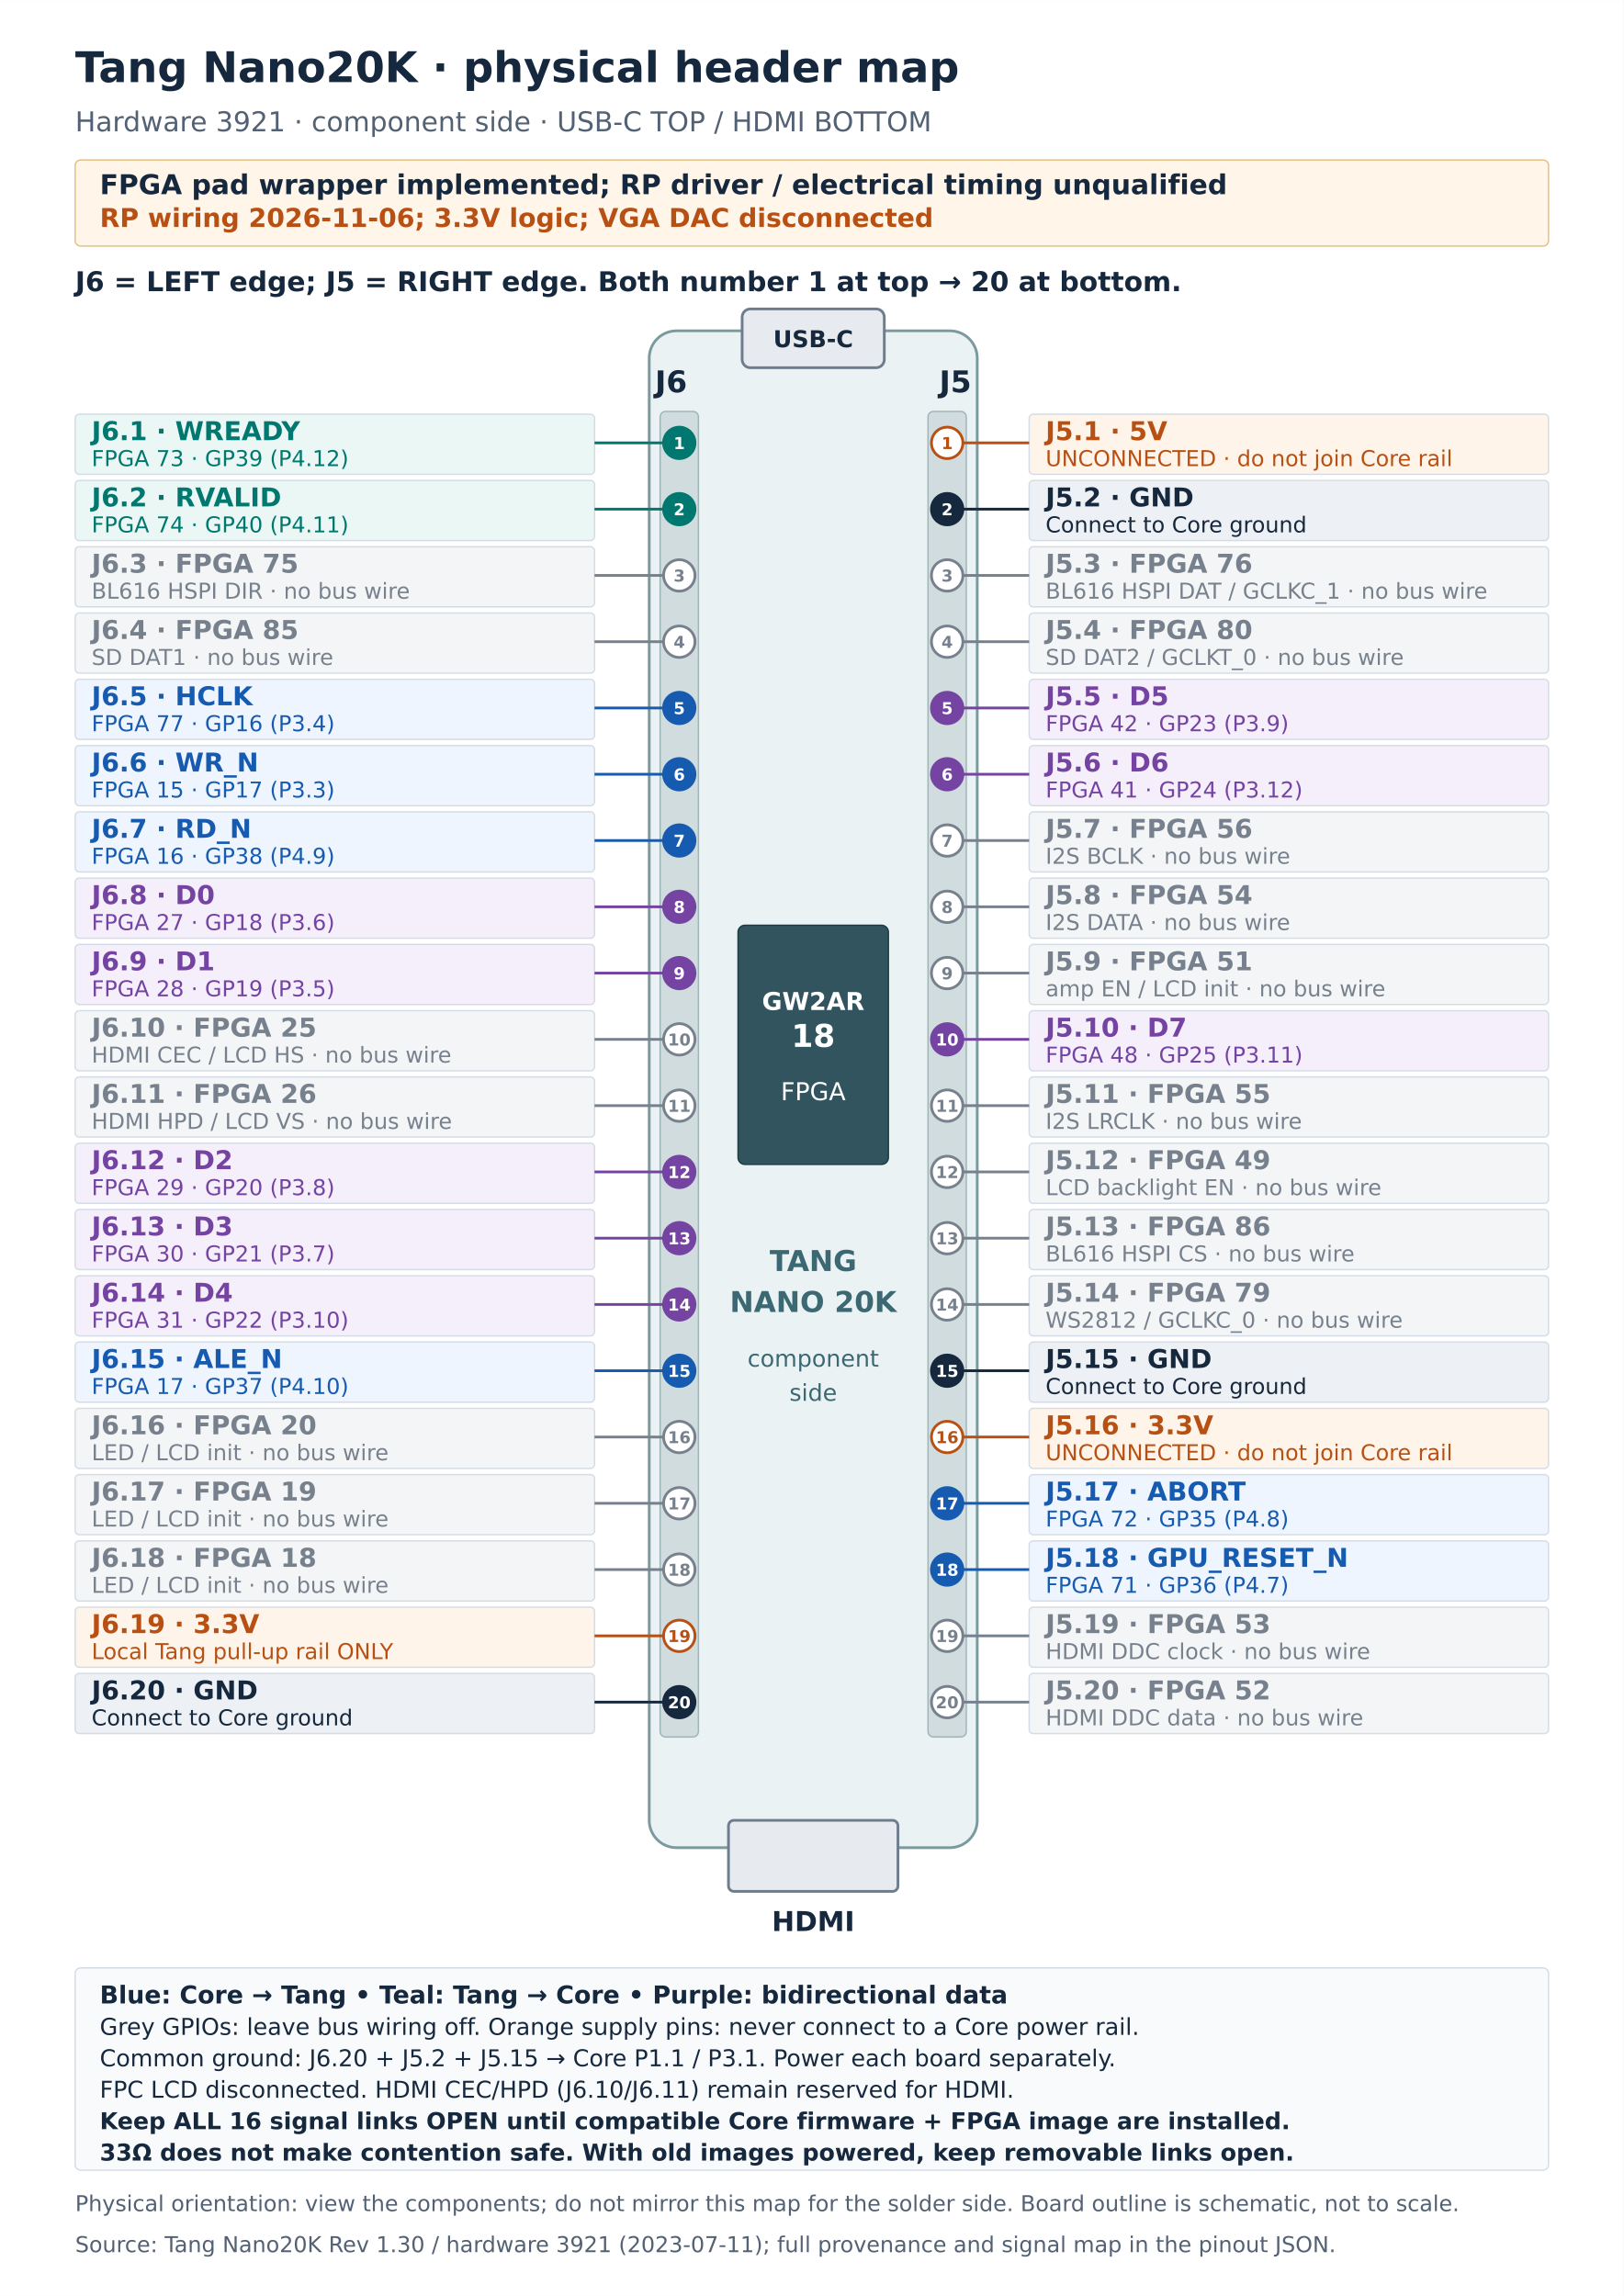
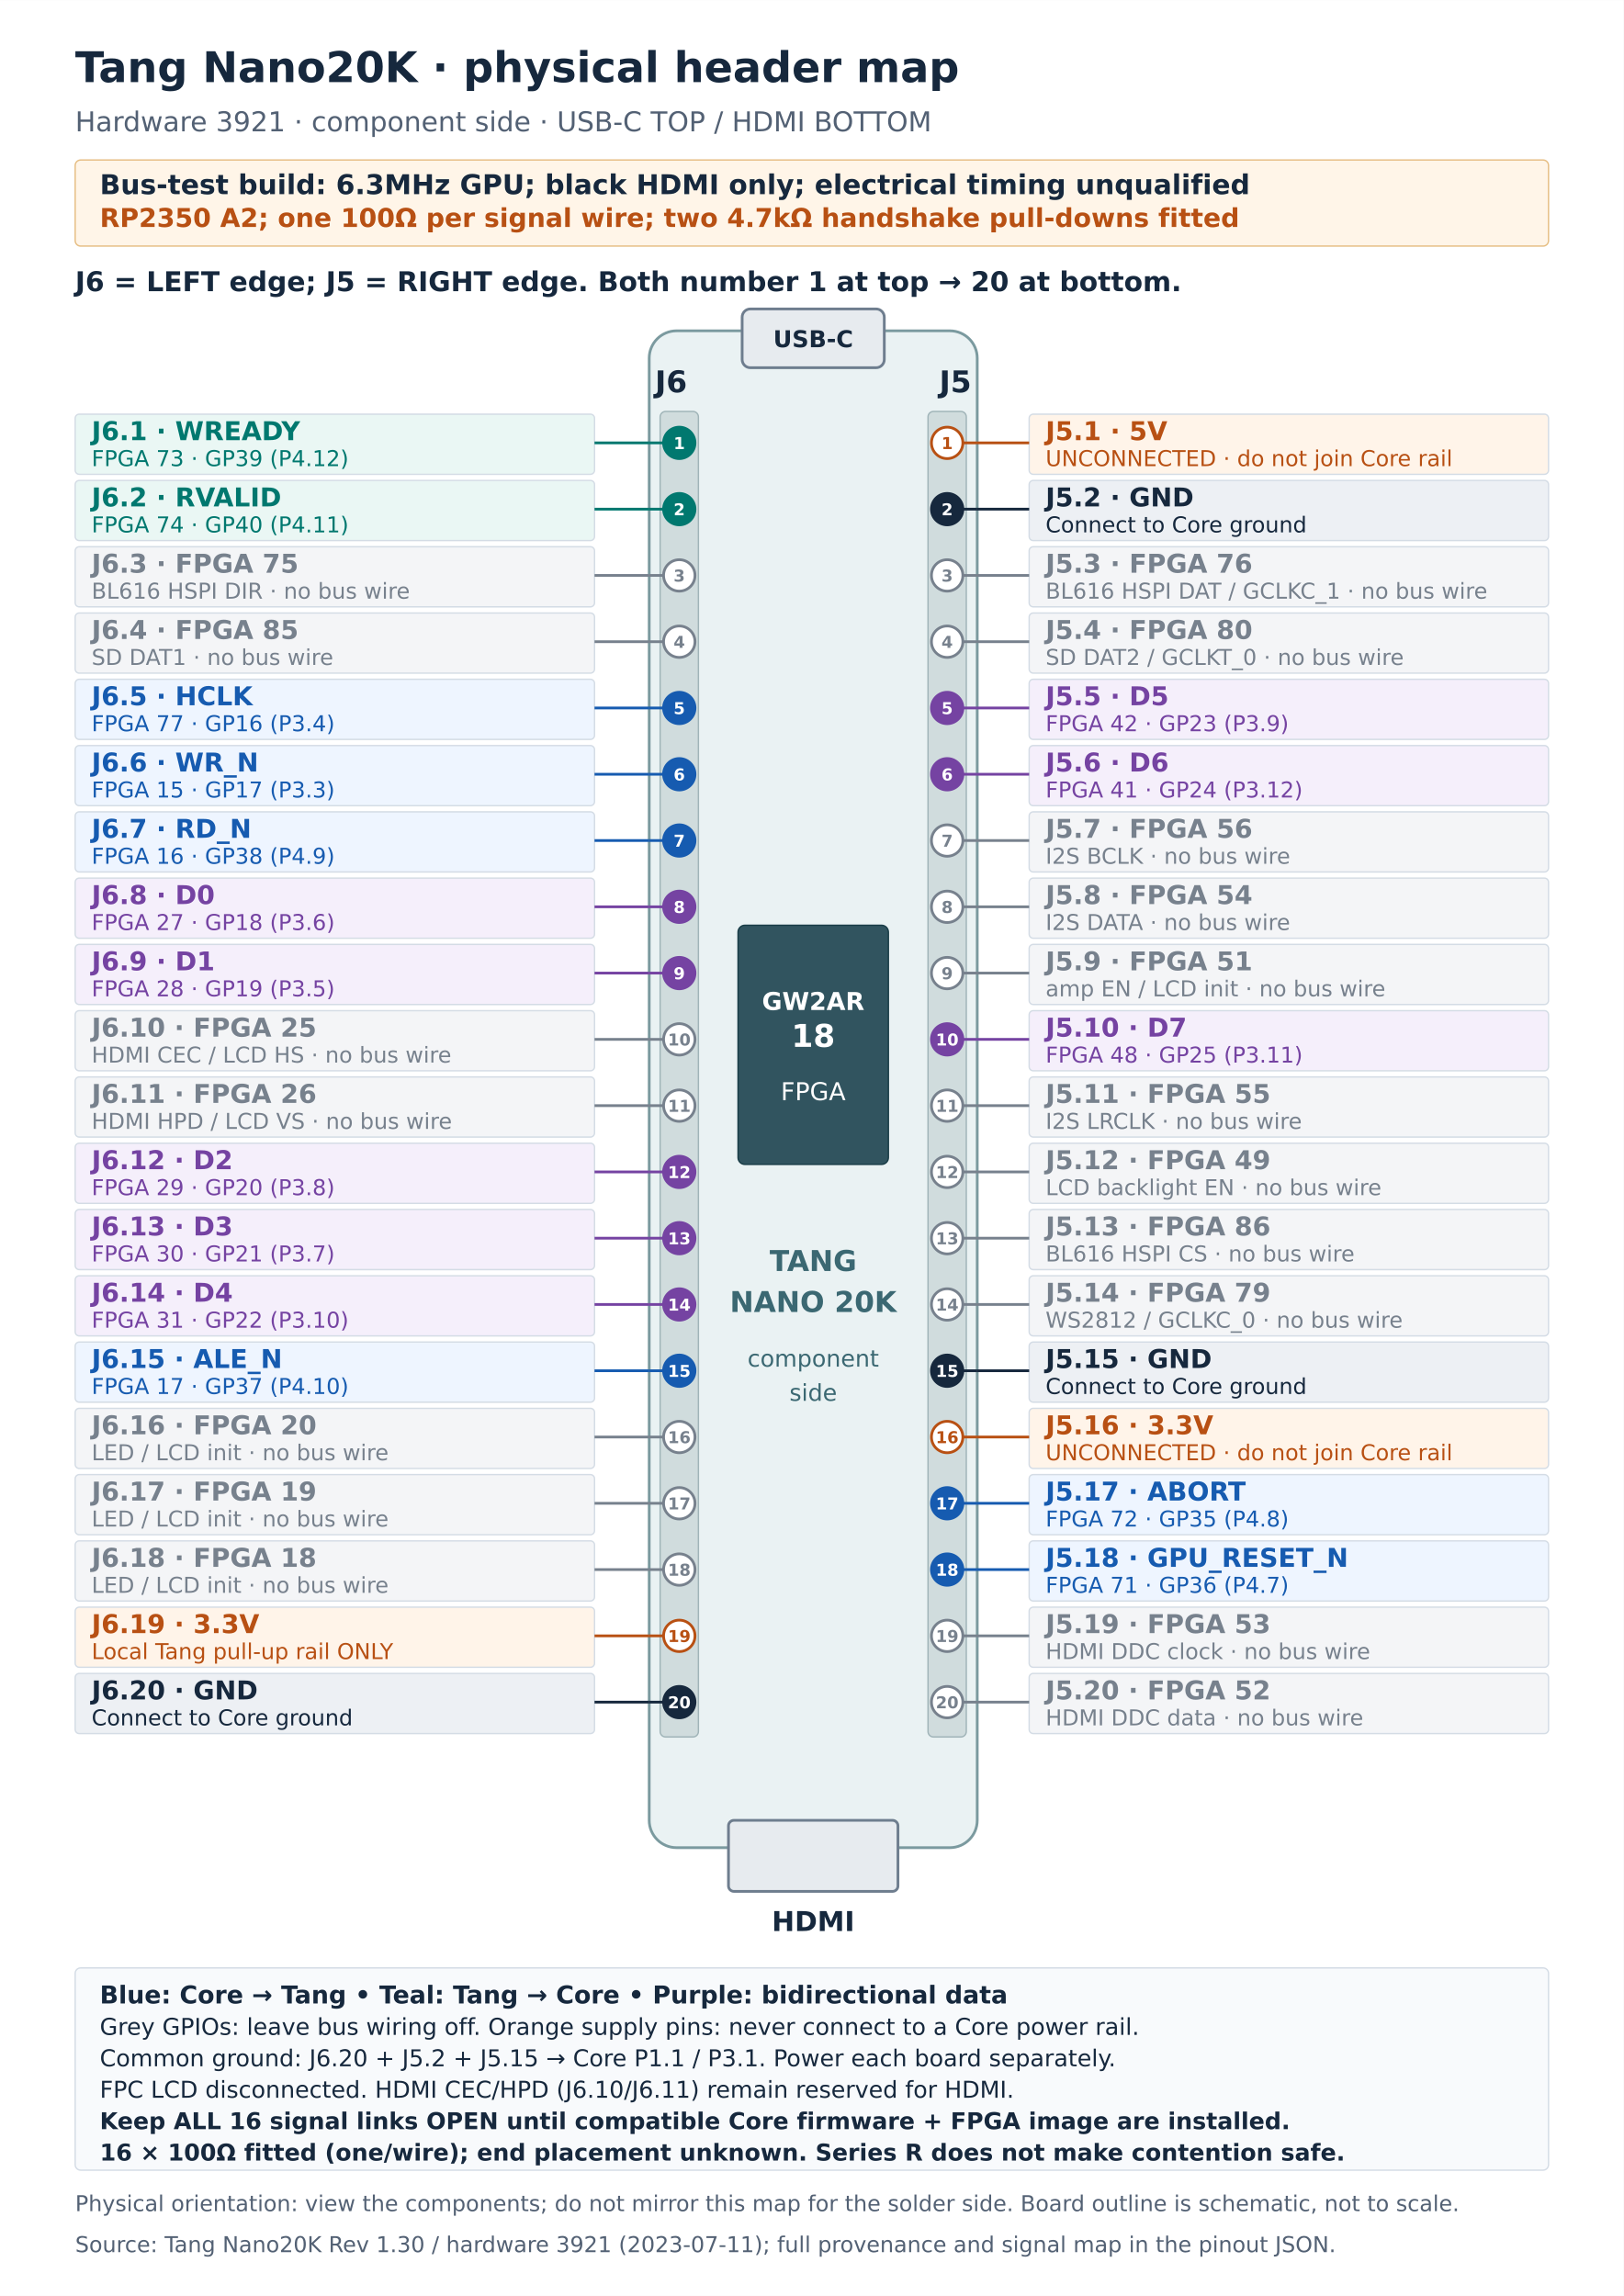
<svg xmlns="http://www.w3.org/2000/svg" width="210mm" height="297mm" viewBox="0 0 1188 1680" role="img" aria-label="Tang Nano20K component-side 40-position J6 and J5 physical header map">
  <defs>
    <marker id="arrow" viewBox="0 0 10 10" refX="9" refY="5" markerWidth="7" markerHeight="7" orient="auto-start-reverse" markerUnits="strokeWidth">
      <path d="M0 0L10 5L0 10Z" fill="context-stroke" />
    </marker>
  </defs>
  <style>text{font-family:"DejaVu Sans",Arial,sans-serif;fill:#16283d}.mono{font-family:"DejaVu Sans Mono",monospace}</style>
  <rect x="0" y="0" width="1188" height="1680" rx="0" fill="white" stroke="none" stroke-width="1" />
  <text x="55" y="60" font-size="31" font-weight="700" style="fill:#16283d" text-anchor="start" class="">Tang Nano20K · physical header map</text>
  <text x="55" y="96" font-size="20" font-weight="400" style="fill:#536174" text-anchor="start" class="">Hardware 3921 · component side · USB-C TOP / HDMI BOTTOM</text>
  <rect x="55" y="117" width="1078" height="63" rx="4" fill="#fff5e8" stroke="#e6be83" stroke-width="1" />
-   <text x="73" y="142" font-size="20" font-weight="700" style="fill:#16283d" text-anchor="start" class="">FPGA pad wrapper implemented; RP driver / electrical timing unqualified</text>
-   <text x="73" y="166" font-size="19" font-weight="600" style="fill:#b85013" text-anchor="start" class="">RP wiring 2026-11-06; 3.3V logic; VGA DAC disconnected</text>
+   <text x="73" y="142" font-size="20" font-weight="700" style="fill:#16283d" text-anchor="start" class="">Bus-test build: 6.3MHz GPU; black HDMI only; electrical timing unqualified</text>
+   <text x="73" y="166" font-size="19" font-weight="600" style="fill:#b85013" text-anchor="start" class="">RP2350 A2; one 100Ω per signal wire; two 4.7kΩ handshake pull-downs fitted</text>
  <text x="55" y="213" font-size="20" font-weight="700" style="fill:#16283d" text-anchor="start" class="">J6 = LEFT edge; J5 = RIGHT edge. Both number 1 at top → 20 at bottom.</text>
  <rect x="475" y="242" width="240" height="1110" rx="20" fill="#eaf2f3" stroke="#7b9a9f" stroke-width="2" />
  <rect x="543" y="226" width="104" height="43" rx="6" fill="#e7ebef" stroke="#6e7d8e" stroke-width="2" />
  <text x="595" y="254" font-size="17" font-weight="700" style="fill:#16283d" text-anchor="middle" class="">USB-C</text>
  <rect x="533" y="1332" width="124" height="52" rx="4" fill="#e7ebef" stroke="#6e7d8e" stroke-width="2" />
  <text x="595" y="1413" font-size="20" font-weight="700" style="fill:#16283d" text-anchor="middle" class="">HDMI</text>
  <text x="491" y="287" font-size="22" font-weight="700" style="fill:#16283d" text-anchor="middle" class="">J6</text>
  <text x="699" y="287" font-size="22" font-weight="700" style="fill:#16283d" text-anchor="middle" class="">J5</text>
  <rect x="483" y="301" width="28" height="970" rx="4" fill="#d0dcdd" stroke="#a0b4b8" stroke-width="1" />
  <rect x="679" y="301" width="28" height="970" rx="4" fill="#d0dcdd" stroke="#a0b4b8" stroke-width="1" />
  <rect x="540" y="677" width="110" height="175" rx="5" fill="#31545f" stroke="#183c46" stroke-width="1" />
  <text x="595" y="739" font-size="18" font-weight="600" style="fill:white" text-anchor="middle" class="">GW2AR</text>
  <text x="595" y="766" font-size="23" font-weight="600" style="fill:white" text-anchor="middle" class="">18</text>
  <text x="595" y="805" font-size="18" font-weight="400" style="fill:white" text-anchor="middle" class="">FPGA</text>
  <text x="595" y="930" font-size="21" font-weight="700" style="fill:#3b6872" text-anchor="middle" class="">TANG</text>
  <text x="595" y="960" font-size="21" font-weight="700" style="fill:#3b6872" text-anchor="middle" class="">NANO 20K</text>
  <text x="595" y="1000" font-size="17" font-weight="400" style="fill:#3b6872" text-anchor="middle" class="">component</text>
  <text x="595" y="1025" font-size="17" font-weight="400" style="fill:#3b6872" text-anchor="middle" class="">side</text>
  <rect x="55" y="303.0" width="380" height="44" rx="3" fill="#eaf7f4" stroke="#d4dce5" stroke-width="1" />
  <text x="67" y="322.0" font-size="19" font-weight="700" style="fill:#00786f" text-anchor="start" class="">J6.1 · WREADY</text>
  <text x="67" y="341.0" font-size="16" font-weight="400" style="fill:#00786f" text-anchor="start" class="">FPGA 73 · GP39 (P4.12)</text>
  <line x1="435" y1="324.0" x2="475" y2="324.0" stroke="#00786f" stroke-width="2" />
  <line x1="475" y1="324.0" x2="497" y2="324.0" stroke="#00786f" stroke-width="2" />
  <circle cx="497" cy="324.0" r="11.5" fill="#00786f" stroke="#00786f" stroke-width="2" />
  <text x="497" y="328.5" font-size="12" font-weight="700" style="fill:white" text-anchor="middle" class="">1</text>
  <rect x="55" y="351.5" width="380" height="44" rx="3" fill="#eaf7f4" stroke="#d4dce5" stroke-width="1" />
  <text x="67" y="370.5" font-size="19" font-weight="700" style="fill:#00786f" text-anchor="start" class="">J6.2 · RVALID</text>
  <text x="67" y="389.5" font-size="16" font-weight="400" style="fill:#00786f" text-anchor="start" class="">FPGA 74 · GP40 (P4.11)</text>
  <line x1="435" y1="372.5" x2="475" y2="372.5" stroke="#00786f" stroke-width="2" />
  <line x1="475" y1="372.5" x2="497" y2="372.5" stroke="#00786f" stroke-width="2" />
  <circle cx="497" cy="372.5" r="11.5" fill="#00786f" stroke="#00786f" stroke-width="2" />
  <text x="497" y="377.0" font-size="12" font-weight="700" style="fill:white" text-anchor="middle" class="">2</text>
  <rect x="55" y="400.0" width="380" height="44" rx="3" fill="#f4f5f7" stroke="#d4dce5" stroke-width="1" />
  <text x="67" y="419.0" font-size="19" font-weight="700" style="fill:#77818d" text-anchor="start" class="">J6.3 · FPGA 75</text>
  <text x="67" y="438.0" font-size="16" font-weight="400" style="fill:#77818d" text-anchor="start" class="">BL616 HSPI DIR · no bus wire</text>
  <line x1="435" y1="421.0" x2="475" y2="421.0" stroke="#77818d" stroke-width="2" />
  <line x1="475" y1="421.0" x2="497" y2="421.0" stroke="#77818d" stroke-width="2" />
  <circle cx="497" cy="421.0" r="11.5" fill="white" stroke="#77818d" stroke-width="2" />
  <text x="497" y="425.5" font-size="12" font-weight="700" style="fill:#77818d" text-anchor="middle" class="">3</text>
  <rect x="55" y="448.5" width="380" height="44" rx="3" fill="#f4f5f7" stroke="#d4dce5" stroke-width="1" />
  <text x="67" y="467.5" font-size="19" font-weight="700" style="fill:#77818d" text-anchor="start" class="">J6.4 · FPGA 85</text>
  <text x="67" y="486.5" font-size="16" font-weight="400" style="fill:#77818d" text-anchor="start" class="">SD DAT1 · no bus wire</text>
  <line x1="435" y1="469.5" x2="475" y2="469.5" stroke="#77818d" stroke-width="2" />
  <line x1="475" y1="469.5" x2="497" y2="469.5" stroke="#77818d" stroke-width="2" />
  <circle cx="497" cy="469.5" r="11.5" fill="white" stroke="#77818d" stroke-width="2" />
  <text x="497" y="474.0" font-size="12" font-weight="700" style="fill:#77818d" text-anchor="middle" class="">4</text>
  <rect x="55" y="497.0" width="380" height="44" rx="3" fill="#eef5ff" stroke="#d4dce5" stroke-width="1" />
  <text x="67" y="516.0" font-size="19" font-weight="700" style="fill:#165bb0" text-anchor="start" class="">J6.5 · HCLK</text>
  <text x="67" y="535.0" font-size="16" font-weight="400" style="fill:#165bb0" text-anchor="start" class="">FPGA 77 · GP16 (P3.4)</text>
  <line x1="435" y1="518.0" x2="475" y2="518.0" stroke="#165bb0" stroke-width="2" />
  <line x1="475" y1="518.0" x2="497" y2="518.0" stroke="#165bb0" stroke-width="2" />
  <circle cx="497" cy="518.0" r="11.5" fill="#165bb0" stroke="#165bb0" stroke-width="2" />
  <text x="497" y="522.5" font-size="12" font-weight="700" style="fill:white" text-anchor="middle" class="">5</text>
  <rect x="55" y="545.5" width="380" height="44" rx="3" fill="#eef5ff" stroke="#d4dce5" stroke-width="1" />
  <text x="67" y="564.5" font-size="19" font-weight="700" style="fill:#165bb0" text-anchor="start" class="">J6.6 · WR_N</text>
  <text x="67" y="583.5" font-size="16" font-weight="400" style="fill:#165bb0" text-anchor="start" class="">FPGA 15 · GP17 (P3.3)</text>
  <line x1="435" y1="566.5" x2="475" y2="566.5" stroke="#165bb0" stroke-width="2" />
  <line x1="475" y1="566.5" x2="497" y2="566.5" stroke="#165bb0" stroke-width="2" />
  <circle cx="497" cy="566.5" r="11.5" fill="#165bb0" stroke="#165bb0" stroke-width="2" />
  <text x="497" y="571.0" font-size="12" font-weight="700" style="fill:white" text-anchor="middle" class="">6</text>
  <rect x="55" y="594.0" width="380" height="44" rx="3" fill="#eef5ff" stroke="#d4dce5" stroke-width="1" />
  <text x="67" y="613.0" font-size="19" font-weight="700" style="fill:#165bb0" text-anchor="start" class="">J6.7 · RD_N</text>
  <text x="67" y="632.0" font-size="16" font-weight="400" style="fill:#165bb0" text-anchor="start" class="">FPGA 16 · GP38 (P4.9)</text>
  <line x1="435" y1="615.0" x2="475" y2="615.0" stroke="#165bb0" stroke-width="2" />
  <line x1="475" y1="615.0" x2="497" y2="615.0" stroke="#165bb0" stroke-width="2" />
  <circle cx="497" cy="615.0" r="11.5" fill="#165bb0" stroke="#165bb0" stroke-width="2" />
  <text x="497" y="619.5" font-size="12" font-weight="700" style="fill:white" text-anchor="middle" class="">7</text>
  <rect x="55" y="642.5" width="380" height="44" rx="3" fill="#f5effb" stroke="#d4dce5" stroke-width="1" />
  <text x="67" y="661.5" font-size="19" font-weight="700" style="fill:#7543a2" text-anchor="start" class="">J6.8 · D0</text>
  <text x="67" y="680.5" font-size="16" font-weight="400" style="fill:#7543a2" text-anchor="start" class="">FPGA 27 · GP18 (P3.6)</text>
  <line x1="435" y1="663.5" x2="475" y2="663.5" stroke="#7543a2" stroke-width="2" />
  <line x1="475" y1="663.5" x2="497" y2="663.5" stroke="#7543a2" stroke-width="2" />
  <circle cx="497" cy="663.5" r="11.5" fill="#7543a2" stroke="#7543a2" stroke-width="2" />
  <text x="497" y="668.0" font-size="12" font-weight="700" style="fill:white" text-anchor="middle" class="">8</text>
  <rect x="55" y="691.0" width="380" height="44" rx="3" fill="#f5effb" stroke="#d4dce5" stroke-width="1" />
  <text x="67" y="710.0" font-size="19" font-weight="700" style="fill:#7543a2" text-anchor="start" class="">J6.9 · D1</text>
  <text x="67" y="729.0" font-size="16" font-weight="400" style="fill:#7543a2" text-anchor="start" class="">FPGA 28 · GP19 (P3.5)</text>
  <line x1="435" y1="712.0" x2="475" y2="712.0" stroke="#7543a2" stroke-width="2" />
  <line x1="475" y1="712.0" x2="497" y2="712.0" stroke="#7543a2" stroke-width="2" />
  <circle cx="497" cy="712.0" r="11.5" fill="#7543a2" stroke="#7543a2" stroke-width="2" />
  <text x="497" y="716.5" font-size="12" font-weight="700" style="fill:white" text-anchor="middle" class="">9</text>
  <rect x="55" y="739.5" width="380" height="44" rx="3" fill="#f4f5f7" stroke="#d4dce5" stroke-width="1" />
  <text x="67" y="758.5" font-size="19" font-weight="700" style="fill:#77818d" text-anchor="start" class="">J6.10 · FPGA 25</text>
  <text x="67" y="777.5" font-size="16" font-weight="400" style="fill:#77818d" text-anchor="start" class="">HDMI CEC / LCD HS · no bus wire</text>
  <line x1="435" y1="760.5" x2="475" y2="760.5" stroke="#77818d" stroke-width="2" />
  <line x1="475" y1="760.5" x2="497" y2="760.5" stroke="#77818d" stroke-width="2" />
  <circle cx="497" cy="760.5" r="11.5" fill="white" stroke="#77818d" stroke-width="2" />
  <text x="497" y="765.0" font-size="12" font-weight="700" style="fill:#77818d" text-anchor="middle" class="">10</text>
  <rect x="55" y="788.0" width="380" height="44" rx="3" fill="#f4f5f7" stroke="#d4dce5" stroke-width="1" />
  <text x="67" y="807.0" font-size="19" font-weight="700" style="fill:#77818d" text-anchor="start" class="">J6.11 · FPGA 26</text>
  <text x="67" y="826.0" font-size="16" font-weight="400" style="fill:#77818d" text-anchor="start" class="">HDMI HPD / LCD VS · no bus wire</text>
  <line x1="435" y1="809.0" x2="475" y2="809.0" stroke="#77818d" stroke-width="2" />
  <line x1="475" y1="809.0" x2="497" y2="809.0" stroke="#77818d" stroke-width="2" />
  <circle cx="497" cy="809.0" r="11.5" fill="white" stroke="#77818d" stroke-width="2" />
  <text x="497" y="813.5" font-size="12" font-weight="700" style="fill:#77818d" text-anchor="middle" class="">11</text>
  <rect x="55" y="836.5" width="380" height="44" rx="3" fill="#f5effb" stroke="#d4dce5" stroke-width="1" />
  <text x="67" y="855.5" font-size="19" font-weight="700" style="fill:#7543a2" text-anchor="start" class="">J6.12 · D2</text>
  <text x="67" y="874.5" font-size="16" font-weight="400" style="fill:#7543a2" text-anchor="start" class="">FPGA 29 · GP20 (P3.8)</text>
  <line x1="435" y1="857.5" x2="475" y2="857.5" stroke="#7543a2" stroke-width="2" />
  <line x1="475" y1="857.5" x2="497" y2="857.5" stroke="#7543a2" stroke-width="2" />
  <circle cx="497" cy="857.5" r="11.5" fill="#7543a2" stroke="#7543a2" stroke-width="2" />
  <text x="497" y="862.0" font-size="12" font-weight="700" style="fill:white" text-anchor="middle" class="">12</text>
  <rect x="55" y="885.0" width="380" height="44" rx="3" fill="#f5effb" stroke="#d4dce5" stroke-width="1" />
  <text x="67" y="904.0" font-size="19" font-weight="700" style="fill:#7543a2" text-anchor="start" class="">J6.13 · D3</text>
  <text x="67" y="923.0" font-size="16" font-weight="400" style="fill:#7543a2" text-anchor="start" class="">FPGA 30 · GP21 (P3.7)</text>
  <line x1="435" y1="906.0" x2="475" y2="906.0" stroke="#7543a2" stroke-width="2" />
  <line x1="475" y1="906.0" x2="497" y2="906.0" stroke="#7543a2" stroke-width="2" />
  <circle cx="497" cy="906.0" r="11.5" fill="#7543a2" stroke="#7543a2" stroke-width="2" />
  <text x="497" y="910.5" font-size="12" font-weight="700" style="fill:white" text-anchor="middle" class="">13</text>
  <rect x="55" y="933.5" width="380" height="44" rx="3" fill="#f5effb" stroke="#d4dce5" stroke-width="1" />
  <text x="67" y="952.5" font-size="19" font-weight="700" style="fill:#7543a2" text-anchor="start" class="">J6.14 · D4</text>
  <text x="67" y="971.5" font-size="16" font-weight="400" style="fill:#7543a2" text-anchor="start" class="">FPGA 31 · GP22 (P3.10)</text>
  <line x1="435" y1="954.5" x2="475" y2="954.5" stroke="#7543a2" stroke-width="2" />
  <line x1="475" y1="954.5" x2="497" y2="954.5" stroke="#7543a2" stroke-width="2" />
  <circle cx="497" cy="954.5" r="11.5" fill="#7543a2" stroke="#7543a2" stroke-width="2" />
  <text x="497" y="959.0" font-size="12" font-weight="700" style="fill:white" text-anchor="middle" class="">14</text>
  <rect x="55" y="982.0" width="380" height="44" rx="3" fill="#eef5ff" stroke="#d4dce5" stroke-width="1" />
  <text x="67" y="1001.0" font-size="19" font-weight="700" style="fill:#165bb0" text-anchor="start" class="">J6.15 · ALE_N</text>
  <text x="67" y="1020.0" font-size="16" font-weight="400" style="fill:#165bb0" text-anchor="start" class="">FPGA 17 · GP37 (P4.10)</text>
  <line x1="435" y1="1003.0" x2="475" y2="1003.0" stroke="#165bb0" stroke-width="2" />
  <line x1="475" y1="1003.0" x2="497" y2="1003.0" stroke="#165bb0" stroke-width="2" />
  <circle cx="497" cy="1003.0" r="11.5" fill="#165bb0" stroke="#165bb0" stroke-width="2" />
  <text x="497" y="1007.5" font-size="12" font-weight="700" style="fill:white" text-anchor="middle" class="">15</text>
  <rect x="55" y="1030.5" width="380" height="44" rx="3" fill="#f4f5f7" stroke="#d4dce5" stroke-width="1" />
  <text x="67" y="1049.5" font-size="19" font-weight="700" style="fill:#77818d" text-anchor="start" class="">J6.16 · FPGA 20</text>
  <text x="67" y="1068.5" font-size="16" font-weight="400" style="fill:#77818d" text-anchor="start" class="">LED / LCD init · no bus wire</text>
  <line x1="435" y1="1051.5" x2="475" y2="1051.5" stroke="#77818d" stroke-width="2" />
  <line x1="475" y1="1051.5" x2="497" y2="1051.5" stroke="#77818d" stroke-width="2" />
  <circle cx="497" cy="1051.5" r="11.5" fill="white" stroke="#77818d" stroke-width="2" />
  <text x="497" y="1056.0" font-size="12" font-weight="700" style="fill:#77818d" text-anchor="middle" class="">16</text>
  <rect x="55" y="1079.0" width="380" height="44" rx="3" fill="#f4f5f7" stroke="#d4dce5" stroke-width="1" />
  <text x="67" y="1098.0" font-size="19" font-weight="700" style="fill:#77818d" text-anchor="start" class="">J6.17 · FPGA 19</text>
  <text x="67" y="1117.0" font-size="16" font-weight="400" style="fill:#77818d" text-anchor="start" class="">LED / LCD init · no bus wire</text>
  <line x1="435" y1="1100.0" x2="475" y2="1100.0" stroke="#77818d" stroke-width="2" />
  <line x1="475" y1="1100.0" x2="497" y2="1100.0" stroke="#77818d" stroke-width="2" />
  <circle cx="497" cy="1100.0" r="11.5" fill="white" stroke="#77818d" stroke-width="2" />
  <text x="497" y="1104.5" font-size="12" font-weight="700" style="fill:#77818d" text-anchor="middle" class="">17</text>
  <rect x="55" y="1127.5" width="380" height="44" rx="3" fill="#f4f5f7" stroke="#d4dce5" stroke-width="1" />
  <text x="67" y="1146.5" font-size="19" font-weight="700" style="fill:#77818d" text-anchor="start" class="">J6.18 · FPGA 18</text>
  <text x="67" y="1165.5" font-size="16" font-weight="400" style="fill:#77818d" text-anchor="start" class="">LED / LCD init · no bus wire</text>
  <line x1="435" y1="1148.5" x2="475" y2="1148.5" stroke="#77818d" stroke-width="2" />
  <line x1="475" y1="1148.5" x2="497" y2="1148.5" stroke="#77818d" stroke-width="2" />
  <circle cx="497" cy="1148.5" r="11.5" fill="white" stroke="#77818d" stroke-width="2" />
  <text x="497" y="1153.0" font-size="12" font-weight="700" style="fill:#77818d" text-anchor="middle" class="">18</text>
  <rect x="55" y="1176.0" width="380" height="44" rx="3" fill="#fff4e9" stroke="#d4dce5" stroke-width="1" />
  <text x="67" y="1195.0" font-size="19" font-weight="700" style="fill:#b85013" text-anchor="start" class="">J6.19 · 3.3V</text>
  <text x="67" y="1214.0" font-size="16" font-weight="400" style="fill:#b85013" text-anchor="start" class="">Local Tang pull-up rail ONLY</text>
  <line x1="435" y1="1197.0" x2="475" y2="1197.0" stroke="#b85013" stroke-width="2" />
  <line x1="475" y1="1197.0" x2="497" y2="1197.0" stroke="#b85013" stroke-width="2" />
  <circle cx="497" cy="1197.0" r="11.5" fill="white" stroke="#b85013" stroke-width="2" />
  <text x="497" y="1201.5" font-size="12" font-weight="700" style="fill:#b85013" text-anchor="middle" class="">19</text>
  <rect x="55" y="1224.5" width="380" height="44" rx="3" fill="#edf0f4" stroke="#d4dce5" stroke-width="1" />
  <text x="67" y="1243.5" font-size="19" font-weight="700" style="fill:#16283d" text-anchor="start" class="">J6.20 · GND</text>
  <text x="67" y="1262.5" font-size="16" font-weight="400" style="fill:#16283d" text-anchor="start" class="">Connect to Core ground</text>
  <line x1="435" y1="1245.5" x2="475" y2="1245.5" stroke="#16283d" stroke-width="2" />
  <line x1="475" y1="1245.5" x2="497" y2="1245.5" stroke="#16283d" stroke-width="2" />
  <circle cx="497" cy="1245.5" r="11.5" fill="#16283d" stroke="#16283d" stroke-width="2" />
  <text x="497" y="1250.0" font-size="12" font-weight="700" style="fill:white" text-anchor="middle" class="">20</text>
  <rect x="753" y="303.0" width="380" height="44" rx="3" fill="#fff4e9" stroke="#d4dce5" stroke-width="1" />
  <text x="765" y="322.0" font-size="19" font-weight="700" style="fill:#b85013" text-anchor="start" class="">J5.1 · 5V</text>
  <text x="765" y="341.0" font-size="16" font-weight="400" style="fill:#b85013" text-anchor="start" class="">UNCONNECTED · do not join Core rail</text>
  <line x1="715" y1="324.0" x2="753" y2="324.0" stroke="#b85013" stroke-width="2" />
  <line x1="715" y1="324.0" x2="693" y2="324.0" stroke="#b85013" stroke-width="2" />
  <circle cx="693" cy="324.0" r="11.5" fill="white" stroke="#b85013" stroke-width="2" />
  <text x="693" y="328.5" font-size="12" font-weight="700" style="fill:#b85013" text-anchor="middle" class="">1</text>
  <rect x="753" y="351.5" width="380" height="44" rx="3" fill="#edf0f4" stroke="#d4dce5" stroke-width="1" />
  <text x="765" y="370.5" font-size="19" font-weight="700" style="fill:#16283d" text-anchor="start" class="">J5.2 · GND</text>
  <text x="765" y="389.5" font-size="16" font-weight="400" style="fill:#16283d" text-anchor="start" class="">Connect to Core ground</text>
  <line x1="715" y1="372.5" x2="753" y2="372.5" stroke="#16283d" stroke-width="2" />
  <line x1="715" y1="372.5" x2="693" y2="372.5" stroke="#16283d" stroke-width="2" />
  <circle cx="693" cy="372.5" r="11.5" fill="#16283d" stroke="#16283d" stroke-width="2" />
  <text x="693" y="377.0" font-size="12" font-weight="700" style="fill:white" text-anchor="middle" class="">2</text>
  <rect x="753" y="400.0" width="380" height="44" rx="3" fill="#f4f5f7" stroke="#d4dce5" stroke-width="1" />
  <text x="765" y="419.0" font-size="19" font-weight="700" style="fill:#77818d" text-anchor="start" class="">J5.3 · FPGA 76</text>
  <text x="765" y="438.0" font-size="16" font-weight="400" style="fill:#77818d" text-anchor="start" class="">BL616 HSPI DAT / GCLKC_1 · no bus wire</text>
  <line x1="715" y1="421.0" x2="753" y2="421.0" stroke="#77818d" stroke-width="2" />
  <line x1="715" y1="421.0" x2="693" y2="421.0" stroke="#77818d" stroke-width="2" />
  <circle cx="693" cy="421.0" r="11.5" fill="white" stroke="#77818d" stroke-width="2" />
  <text x="693" y="425.5" font-size="12" font-weight="700" style="fill:#77818d" text-anchor="middle" class="">3</text>
  <rect x="753" y="448.5" width="380" height="44" rx="3" fill="#f4f5f7" stroke="#d4dce5" stroke-width="1" />
  <text x="765" y="467.5" font-size="19" font-weight="700" style="fill:#77818d" text-anchor="start" class="">J5.4 · FPGA 80</text>
  <text x="765" y="486.5" font-size="16" font-weight="400" style="fill:#77818d" text-anchor="start" class="">SD DAT2 / GCLKT_0 · no bus wire</text>
  <line x1="715" y1="469.5" x2="753" y2="469.5" stroke="#77818d" stroke-width="2" />
  <line x1="715" y1="469.5" x2="693" y2="469.5" stroke="#77818d" stroke-width="2" />
  <circle cx="693" cy="469.5" r="11.5" fill="white" stroke="#77818d" stroke-width="2" />
  <text x="693" y="474.0" font-size="12" font-weight="700" style="fill:#77818d" text-anchor="middle" class="">4</text>
  <rect x="753" y="497.0" width="380" height="44" rx="3" fill="#f5effb" stroke="#d4dce5" stroke-width="1" />
  <text x="765" y="516.0" font-size="19" font-weight="700" style="fill:#7543a2" text-anchor="start" class="">J5.5 · D5</text>
  <text x="765" y="535.0" font-size="16" font-weight="400" style="fill:#7543a2" text-anchor="start" class="">FPGA 42 · GP23 (P3.9)</text>
  <line x1="715" y1="518.0" x2="753" y2="518.0" stroke="#7543a2" stroke-width="2" />
  <line x1="715" y1="518.0" x2="693" y2="518.0" stroke="#7543a2" stroke-width="2" />
  <circle cx="693" cy="518.0" r="11.5" fill="#7543a2" stroke="#7543a2" stroke-width="2" />
  <text x="693" y="522.5" font-size="12" font-weight="700" style="fill:white" text-anchor="middle" class="">5</text>
  <rect x="753" y="545.5" width="380" height="44" rx="3" fill="#f5effb" stroke="#d4dce5" stroke-width="1" />
  <text x="765" y="564.5" font-size="19" font-weight="700" style="fill:#7543a2" text-anchor="start" class="">J5.6 · D6</text>
  <text x="765" y="583.5" font-size="16" font-weight="400" style="fill:#7543a2" text-anchor="start" class="">FPGA 41 · GP24 (P3.12)</text>
  <line x1="715" y1="566.5" x2="753" y2="566.5" stroke="#7543a2" stroke-width="2" />
  <line x1="715" y1="566.5" x2="693" y2="566.5" stroke="#7543a2" stroke-width="2" />
  <circle cx="693" cy="566.5" r="11.5" fill="#7543a2" stroke="#7543a2" stroke-width="2" />
  <text x="693" y="571.0" font-size="12" font-weight="700" style="fill:white" text-anchor="middle" class="">6</text>
  <rect x="753" y="594.0" width="380" height="44" rx="3" fill="#f4f5f7" stroke="#d4dce5" stroke-width="1" />
  <text x="765" y="613.0" font-size="19" font-weight="700" style="fill:#77818d" text-anchor="start" class="">J5.7 · FPGA 56</text>
  <text x="765" y="632.0" font-size="16" font-weight="400" style="fill:#77818d" text-anchor="start" class="">I2S BCLK · no bus wire</text>
  <line x1="715" y1="615.0" x2="753" y2="615.0" stroke="#77818d" stroke-width="2" />
  <line x1="715" y1="615.0" x2="693" y2="615.0" stroke="#77818d" stroke-width="2" />
  <circle cx="693" cy="615.0" r="11.5" fill="white" stroke="#77818d" stroke-width="2" />
  <text x="693" y="619.5" font-size="12" font-weight="700" style="fill:#77818d" text-anchor="middle" class="">7</text>
  <rect x="753" y="642.5" width="380" height="44" rx="3" fill="#f4f5f7" stroke="#d4dce5" stroke-width="1" />
  <text x="765" y="661.5" font-size="19" font-weight="700" style="fill:#77818d" text-anchor="start" class="">J5.8 · FPGA 54</text>
  <text x="765" y="680.5" font-size="16" font-weight="400" style="fill:#77818d" text-anchor="start" class="">I2S DATA · no bus wire</text>
  <line x1="715" y1="663.5" x2="753" y2="663.5" stroke="#77818d" stroke-width="2" />
  <line x1="715" y1="663.5" x2="693" y2="663.5" stroke="#77818d" stroke-width="2" />
  <circle cx="693" cy="663.5" r="11.5" fill="white" stroke="#77818d" stroke-width="2" />
  <text x="693" y="668.0" font-size="12" font-weight="700" style="fill:#77818d" text-anchor="middle" class="">8</text>
  <rect x="753" y="691.0" width="380" height="44" rx="3" fill="#f4f5f7" stroke="#d4dce5" stroke-width="1" />
  <text x="765" y="710.0" font-size="19" font-weight="700" style="fill:#77818d" text-anchor="start" class="">J5.9 · FPGA 51</text>
  <text x="765" y="729.0" font-size="16" font-weight="400" style="fill:#77818d" text-anchor="start" class="">amp EN / LCD init · no bus wire</text>
  <line x1="715" y1="712.0" x2="753" y2="712.0" stroke="#77818d" stroke-width="2" />
  <line x1="715" y1="712.0" x2="693" y2="712.0" stroke="#77818d" stroke-width="2" />
  <circle cx="693" cy="712.0" r="11.5" fill="white" stroke="#77818d" stroke-width="2" />
  <text x="693" y="716.5" font-size="12" font-weight="700" style="fill:#77818d" text-anchor="middle" class="">9</text>
  <rect x="753" y="739.5" width="380" height="44" rx="3" fill="#f5effb" stroke="#d4dce5" stroke-width="1" />
  <text x="765" y="758.5" font-size="19" font-weight="700" style="fill:#7543a2" text-anchor="start" class="">J5.10 · D7</text>
  <text x="765" y="777.5" font-size="16" font-weight="400" style="fill:#7543a2" text-anchor="start" class="">FPGA 48 · GP25 (P3.11)</text>
  <line x1="715" y1="760.5" x2="753" y2="760.5" stroke="#7543a2" stroke-width="2" />
  <line x1="715" y1="760.5" x2="693" y2="760.5" stroke="#7543a2" stroke-width="2" />
  <circle cx="693" cy="760.5" r="11.5" fill="#7543a2" stroke="#7543a2" stroke-width="2" />
  <text x="693" y="765.0" font-size="12" font-weight="700" style="fill:white" text-anchor="middle" class="">10</text>
  <rect x="753" y="788.0" width="380" height="44" rx="3" fill="#f4f5f7" stroke="#d4dce5" stroke-width="1" />
  <text x="765" y="807.0" font-size="19" font-weight="700" style="fill:#77818d" text-anchor="start" class="">J5.11 · FPGA 55</text>
  <text x="765" y="826.0" font-size="16" font-weight="400" style="fill:#77818d" text-anchor="start" class="">I2S LRCLK · no bus wire</text>
  <line x1="715" y1="809.0" x2="753" y2="809.0" stroke="#77818d" stroke-width="2" />
  <line x1="715" y1="809.0" x2="693" y2="809.0" stroke="#77818d" stroke-width="2" />
  <circle cx="693" cy="809.0" r="11.5" fill="white" stroke="#77818d" stroke-width="2" />
  <text x="693" y="813.5" font-size="12" font-weight="700" style="fill:#77818d" text-anchor="middle" class="">11</text>
  <rect x="753" y="836.5" width="380" height="44" rx="3" fill="#f4f5f7" stroke="#d4dce5" stroke-width="1" />
  <text x="765" y="855.5" font-size="19" font-weight="700" style="fill:#77818d" text-anchor="start" class="">J5.12 · FPGA 49</text>
  <text x="765" y="874.5" font-size="16" font-weight="400" style="fill:#77818d" text-anchor="start" class="">LCD backlight EN · no bus wire</text>
  <line x1="715" y1="857.5" x2="753" y2="857.5" stroke="#77818d" stroke-width="2" />
  <line x1="715" y1="857.5" x2="693" y2="857.5" stroke="#77818d" stroke-width="2" />
  <circle cx="693" cy="857.5" r="11.5" fill="white" stroke="#77818d" stroke-width="2" />
  <text x="693" y="862.0" font-size="12" font-weight="700" style="fill:#77818d" text-anchor="middle" class="">12</text>
  <rect x="753" y="885.0" width="380" height="44" rx="3" fill="#f4f5f7" stroke="#d4dce5" stroke-width="1" />
  <text x="765" y="904.0" font-size="19" font-weight="700" style="fill:#77818d" text-anchor="start" class="">J5.13 · FPGA 86</text>
  <text x="765" y="923.0" font-size="16" font-weight="400" style="fill:#77818d" text-anchor="start" class="">BL616 HSPI CS · no bus wire</text>
  <line x1="715" y1="906.0" x2="753" y2="906.0" stroke="#77818d" stroke-width="2" />
  <line x1="715" y1="906.0" x2="693" y2="906.0" stroke="#77818d" stroke-width="2" />
  <circle cx="693" cy="906.0" r="11.5" fill="white" stroke="#77818d" stroke-width="2" />
  <text x="693" y="910.5" font-size="12" font-weight="700" style="fill:#77818d" text-anchor="middle" class="">13</text>
  <rect x="753" y="933.5" width="380" height="44" rx="3" fill="#f4f5f7" stroke="#d4dce5" stroke-width="1" />
  <text x="765" y="952.5" font-size="19" font-weight="700" style="fill:#77818d" text-anchor="start" class="">J5.14 · FPGA 79</text>
  <text x="765" y="971.5" font-size="16" font-weight="400" style="fill:#77818d" text-anchor="start" class="">WS2812 / GCLKC_0 · no bus wire</text>
  <line x1="715" y1="954.5" x2="753" y2="954.5" stroke="#77818d" stroke-width="2" />
  <line x1="715" y1="954.5" x2="693" y2="954.5" stroke="#77818d" stroke-width="2" />
  <circle cx="693" cy="954.5" r="11.5" fill="white" stroke="#77818d" stroke-width="2" />
  <text x="693" y="959.0" font-size="12" font-weight="700" style="fill:#77818d" text-anchor="middle" class="">14</text>
  <rect x="753" y="982.0" width="380" height="44" rx="3" fill="#edf0f4" stroke="#d4dce5" stroke-width="1" />
  <text x="765" y="1001.0" font-size="19" font-weight="700" style="fill:#16283d" text-anchor="start" class="">J5.15 · GND</text>
  <text x="765" y="1020.0" font-size="16" font-weight="400" style="fill:#16283d" text-anchor="start" class="">Connect to Core ground</text>
  <line x1="715" y1="1003.0" x2="753" y2="1003.0" stroke="#16283d" stroke-width="2" />
  <line x1="715" y1="1003.0" x2="693" y2="1003.0" stroke="#16283d" stroke-width="2" />
  <circle cx="693" cy="1003.0" r="11.5" fill="#16283d" stroke="#16283d" stroke-width="2" />
  <text x="693" y="1007.5" font-size="12" font-weight="700" style="fill:white" text-anchor="middle" class="">15</text>
  <rect x="753" y="1030.5" width="380" height="44" rx="3" fill="#fff4e9" stroke="#d4dce5" stroke-width="1" />
  <text x="765" y="1049.5" font-size="19" font-weight="700" style="fill:#b85013" text-anchor="start" class="">J5.16 · 3.3V</text>
  <text x="765" y="1068.5" font-size="16" font-weight="400" style="fill:#b85013" text-anchor="start" class="">UNCONNECTED · do not join Core rail</text>
  <line x1="715" y1="1051.5" x2="753" y2="1051.5" stroke="#b85013" stroke-width="2" />
  <line x1="715" y1="1051.5" x2="693" y2="1051.5" stroke="#b85013" stroke-width="2" />
  <circle cx="693" cy="1051.5" r="11.5" fill="white" stroke="#b85013" stroke-width="2" />
  <text x="693" y="1056.0" font-size="12" font-weight="700" style="fill:#b85013" text-anchor="middle" class="">16</text>
  <rect x="753" y="1079.0" width="380" height="44" rx="3" fill="#eef5ff" stroke="#d4dce5" stroke-width="1" />
  <text x="765" y="1098.0" font-size="19" font-weight="700" style="fill:#165bb0" text-anchor="start" class="">J5.17 · ABORT</text>
  <text x="765" y="1117.0" font-size="16" font-weight="400" style="fill:#165bb0" text-anchor="start" class="">FPGA 72 · GP35 (P4.8)</text>
  <line x1="715" y1="1100.0" x2="753" y2="1100.0" stroke="#165bb0" stroke-width="2" />
  <line x1="715" y1="1100.0" x2="693" y2="1100.0" stroke="#165bb0" stroke-width="2" />
  <circle cx="693" cy="1100.0" r="11.5" fill="#165bb0" stroke="#165bb0" stroke-width="2" />
  <text x="693" y="1104.5" font-size="12" font-weight="700" style="fill:white" text-anchor="middle" class="">17</text>
  <rect x="753" y="1127.5" width="380" height="44" rx="3" fill="#eef5ff" stroke="#d4dce5" stroke-width="1" />
  <text x="765" y="1146.5" font-size="19" font-weight="700" style="fill:#165bb0" text-anchor="start" class="">J5.18 · GPU_RESET_N</text>
  <text x="765" y="1165.5" font-size="16" font-weight="400" style="fill:#165bb0" text-anchor="start" class="">FPGA 71 · GP36 (P4.7)</text>
  <line x1="715" y1="1148.5" x2="753" y2="1148.5" stroke="#165bb0" stroke-width="2" />
  <line x1="715" y1="1148.5" x2="693" y2="1148.5" stroke="#165bb0" stroke-width="2" />
  <circle cx="693" cy="1148.5" r="11.5" fill="#165bb0" stroke="#165bb0" stroke-width="2" />
  <text x="693" y="1153.0" font-size="12" font-weight="700" style="fill:white" text-anchor="middle" class="">18</text>
  <rect x="753" y="1176.0" width="380" height="44" rx="3" fill="#f4f5f7" stroke="#d4dce5" stroke-width="1" />
  <text x="765" y="1195.0" font-size="19" font-weight="700" style="fill:#77818d" text-anchor="start" class="">J5.19 · FPGA 53</text>
  <text x="765" y="1214.0" font-size="16" font-weight="400" style="fill:#77818d" text-anchor="start" class="">HDMI DDC clock · no bus wire</text>
  <line x1="715" y1="1197.0" x2="753" y2="1197.0" stroke="#77818d" stroke-width="2" />
  <line x1="715" y1="1197.0" x2="693" y2="1197.0" stroke="#77818d" stroke-width="2" />
  <circle cx="693" cy="1197.0" r="11.5" fill="white" stroke="#77818d" stroke-width="2" />
  <text x="693" y="1201.5" font-size="12" font-weight="700" style="fill:#77818d" text-anchor="middle" class="">19</text>
  <rect x="753" y="1224.5" width="380" height="44" rx="3" fill="#f4f5f7" stroke="#d4dce5" stroke-width="1" />
  <text x="765" y="1243.5" font-size="19" font-weight="700" style="fill:#77818d" text-anchor="start" class="">J5.20 · FPGA 52</text>
  <text x="765" y="1262.5" font-size="16" font-weight="400" style="fill:#77818d" text-anchor="start" class="">HDMI DDC data · no bus wire</text>
  <line x1="715" y1="1245.5" x2="753" y2="1245.5" stroke="#77818d" stroke-width="2" />
  <line x1="715" y1="1245.5" x2="693" y2="1245.5" stroke="#77818d" stroke-width="2" />
  <circle cx="693" cy="1245.5" r="11.5" fill="white" stroke="#77818d" stroke-width="2" />
  <text x="693" y="1250.0" font-size="12" font-weight="700" style="fill:#77818d" text-anchor="middle" class="">20</text>
  <rect x="55" y="1440" width="1078" height="148" rx="4" fill="#f8fafc" stroke="#d4dce5" stroke-width="1" />
  <text x="73" y="1466" font-size="18" font-weight="600" style="fill:#16283d" text-anchor="start" class="">Blue: Core → Tang   •   Teal: Tang → Core   •   Purple: bidirectional data</text>
  <text x="73" y="1489" font-size="17" font-weight="400" style="fill:#16283d" text-anchor="start" class="">Grey GPIOs: leave bus wiring off. Orange supply pins: never connect to a Core power rail.</text>
  <text x="73" y="1512" font-size="17" font-weight="400" style="fill:#16283d" text-anchor="start" class="">Common ground: J6.20 + J5.2 + J5.15 → Core P1.1 / P3.1. Power each board separately.</text>
  <text x="73" y="1535" font-size="17" font-weight="400" style="fill:#16283d" text-anchor="start" class="">FPC LCD disconnected. HDMI CEC/HPD (J6.10/J6.11) remain reserved for HDMI.</text>
  <text x="73" y="1558" font-size="17" font-weight="700" style="fill:#16283d" text-anchor="start" class="">Keep ALL 16 signal links OPEN until compatible Core firmware + FPGA image are installed.</text>
-   <text x="73" y="1581" font-size="17" font-weight="600" style="fill:#16283d" text-anchor="start" class="">33Ω does not make contention safe. With old images powered, keep removable links open.</text>
+   <text x="73" y="1581" font-size="17" font-weight="600" style="fill:#16283d" text-anchor="start" class="">16 × 100Ω fitted (one/wire); end placement unknown. Series R does not make contention safe.</text>
  <text x="55" y="1618" font-size="16" font-weight="400" style="fill:#536174" text-anchor="start" class="">Physical orientation: view the components; do not mirror this map for the solder side. Board outline is schematic, not to scale.</text>
  <text x="55" y="1648" font-size="16" font-weight="400" style="fill:#536174" text-anchor="start" class="">Source: Tang Nano20K Rev 1.30 / hardware 3921 (2023-07-11); full provenance and signal map in the pinout JSON.</text>
</svg>
